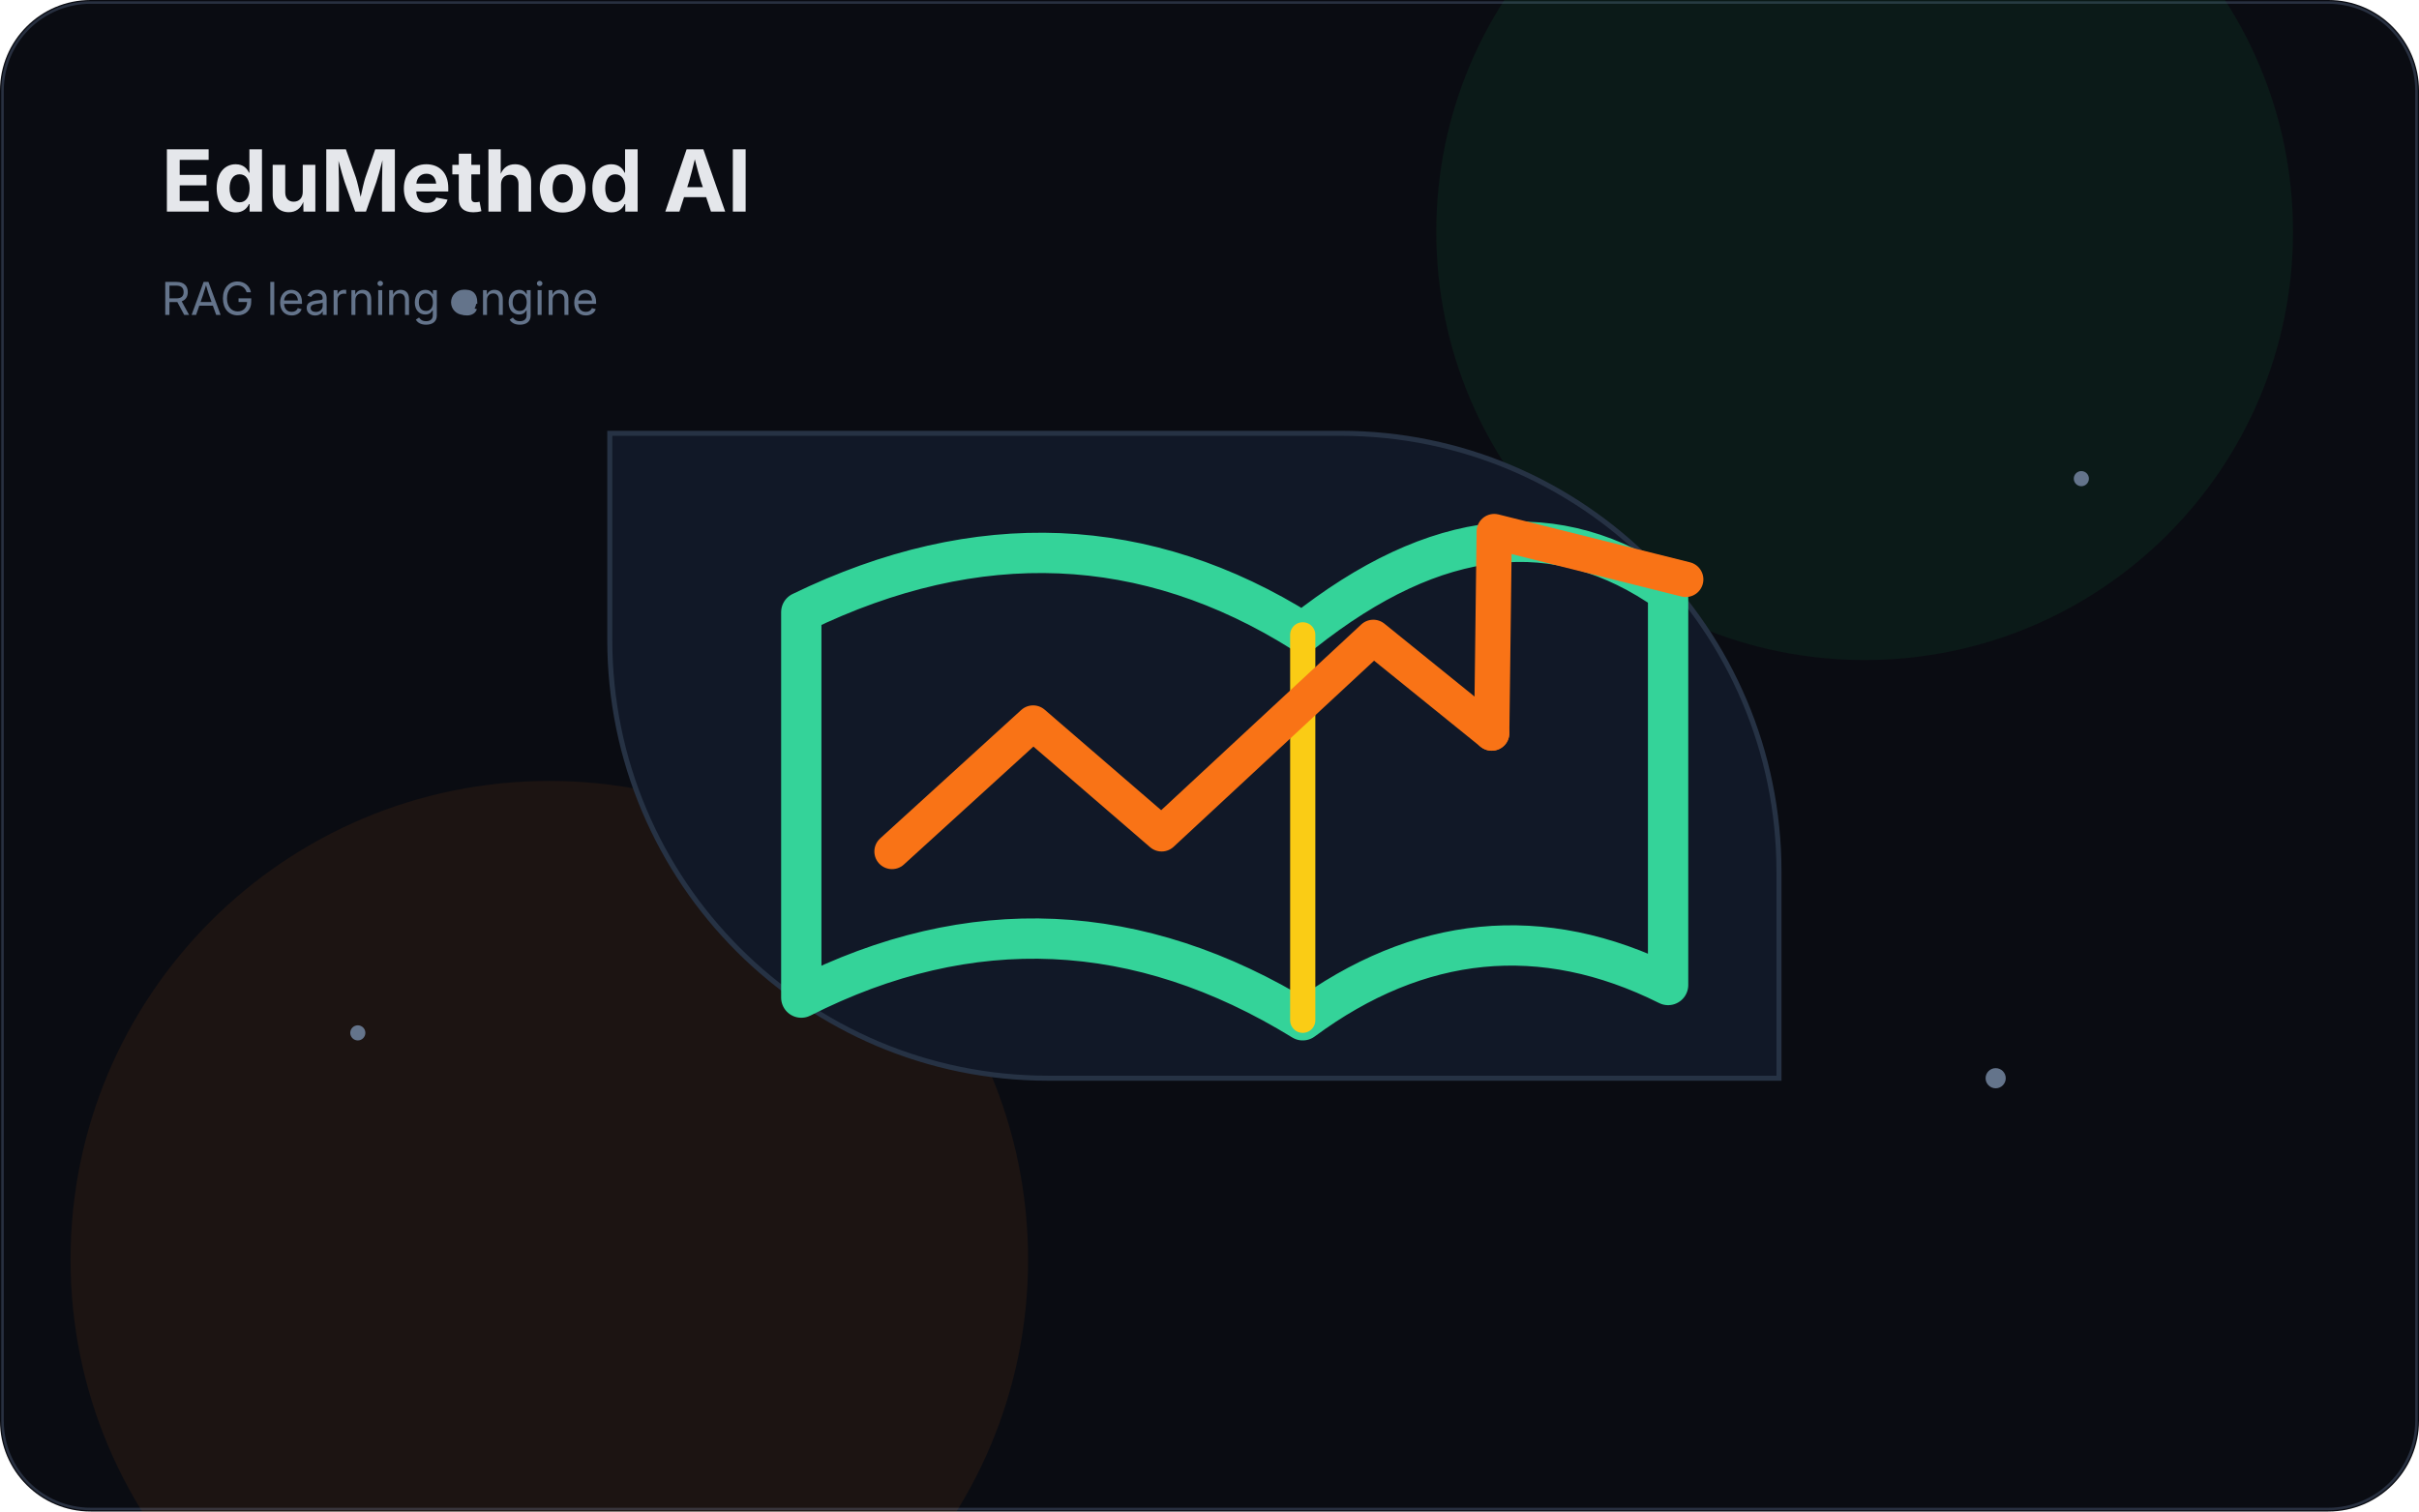
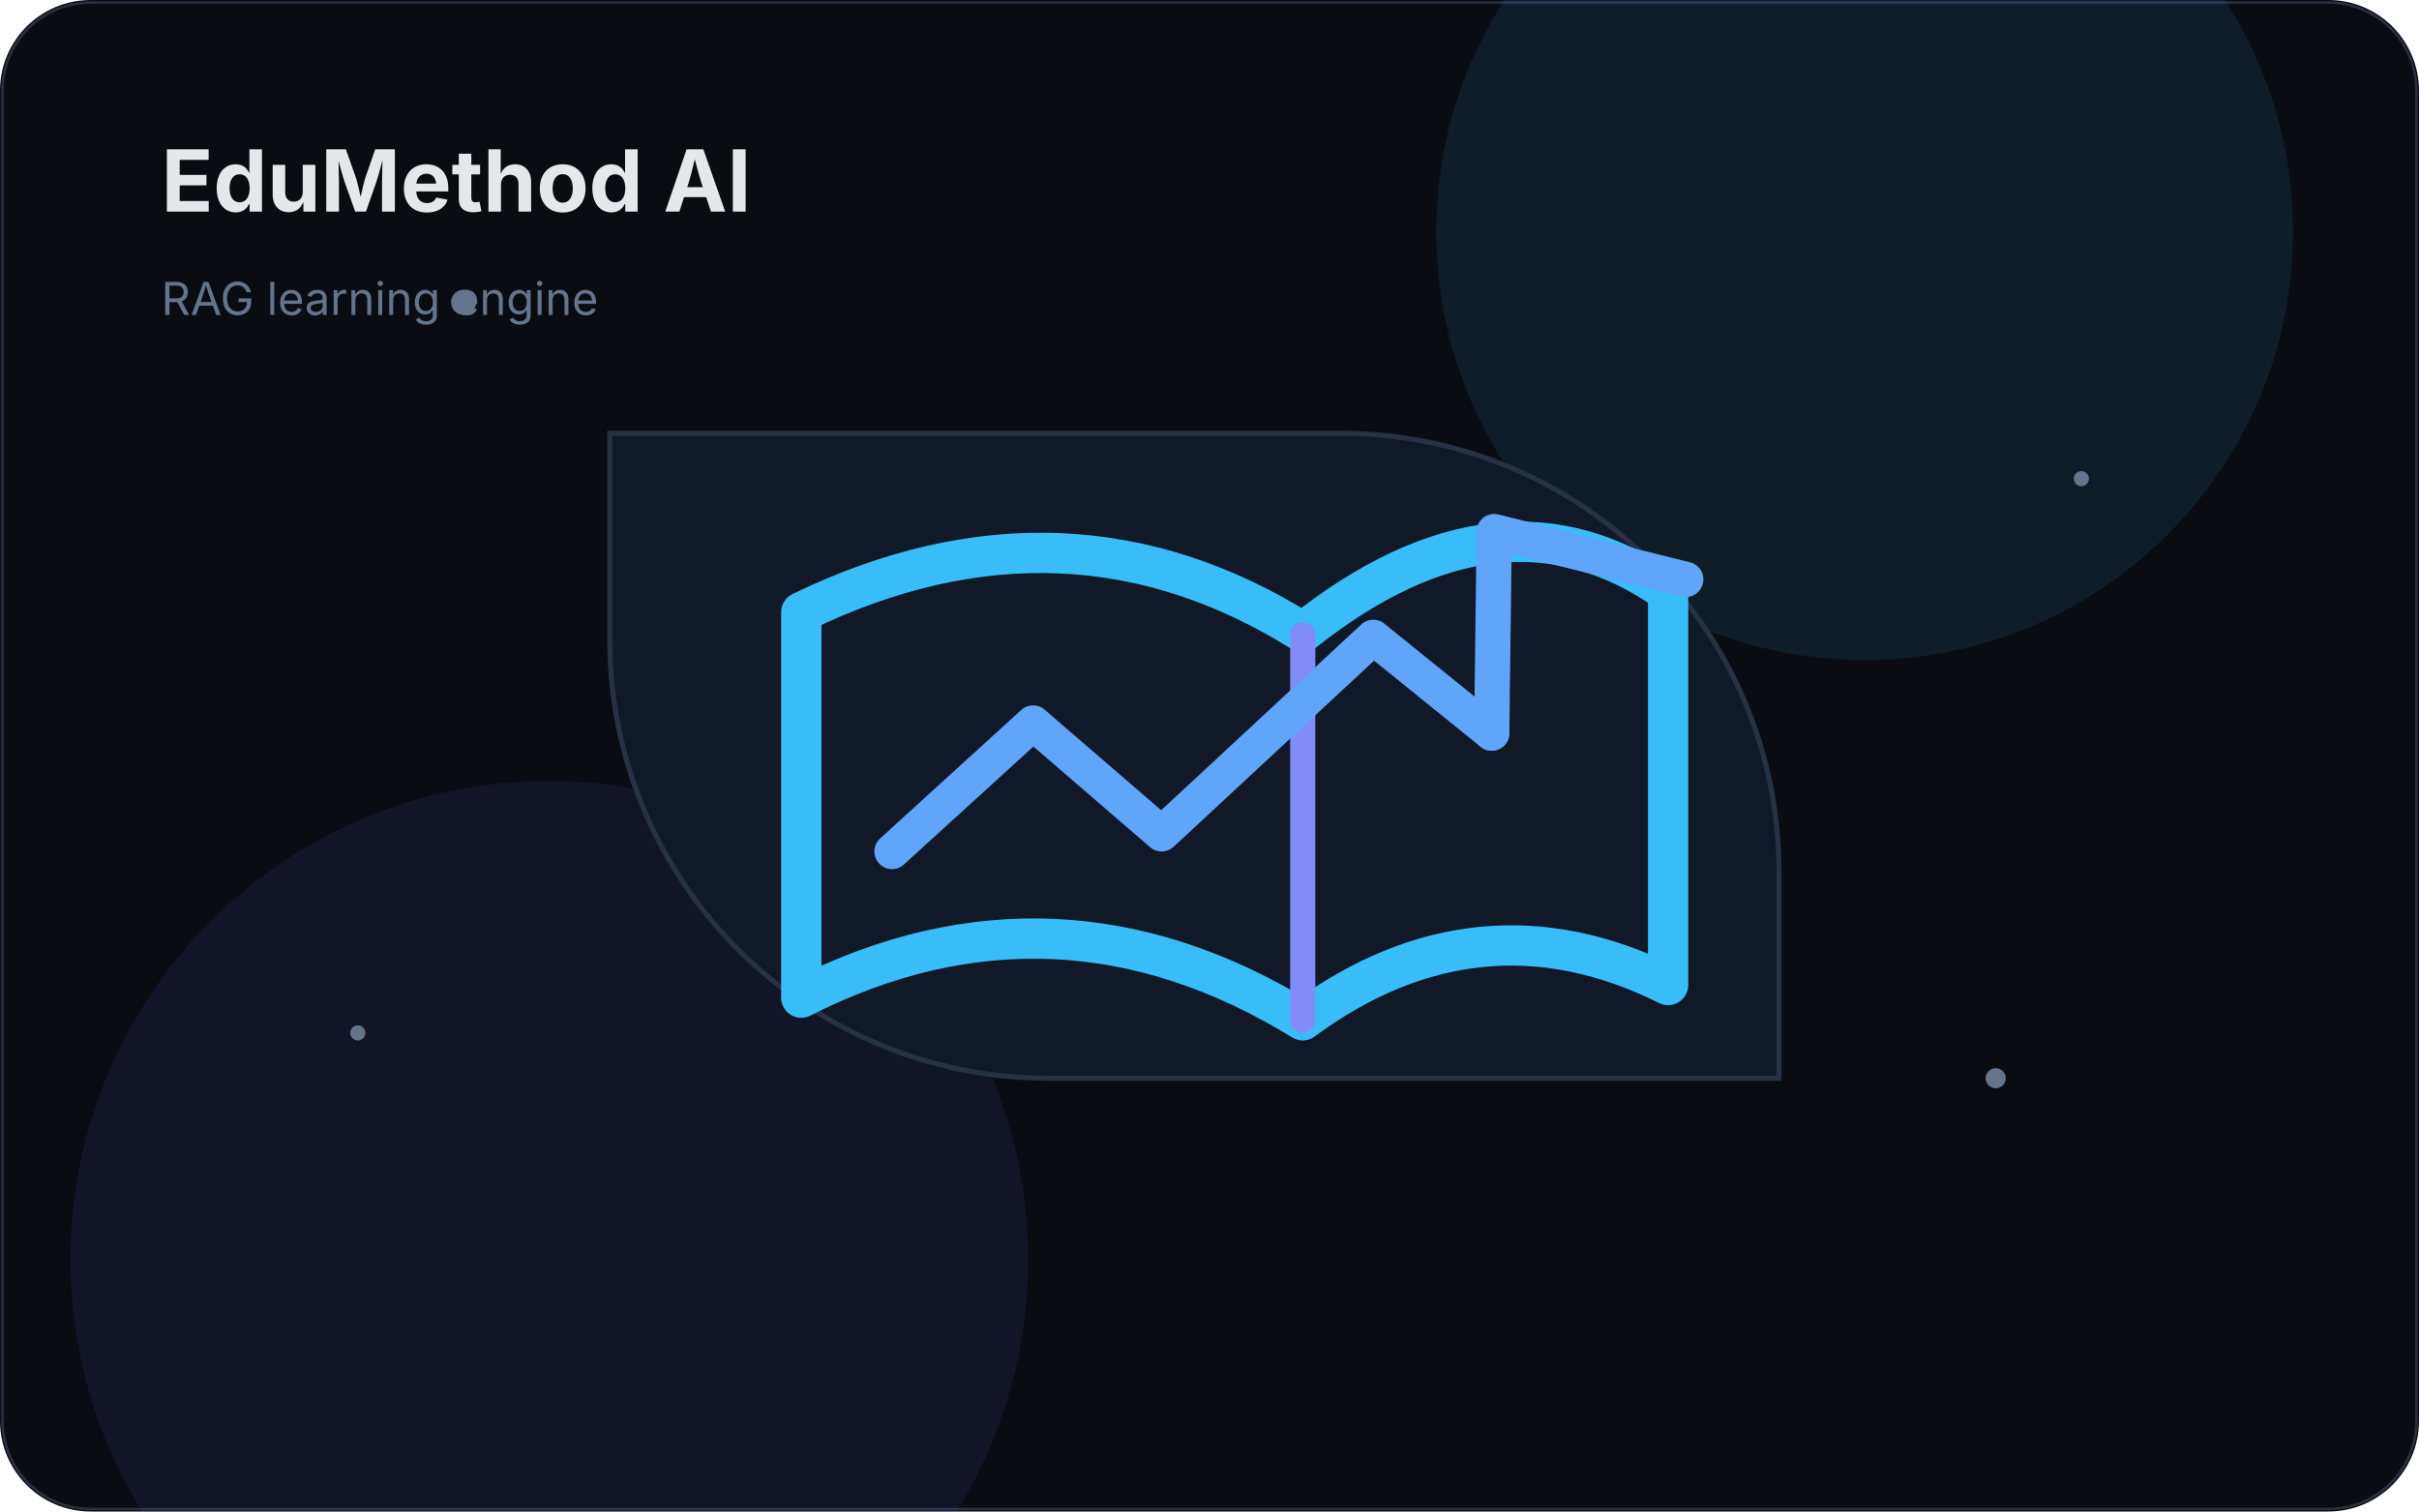
<svg xmlns="http://www.w3.org/2000/svg" width="960" height="600" viewBox="0 0 960 600" fill="none">
  <rect width="960" height="600" rx="36" fill="#0A0C12" />
  <rect x="1" y="1" width="958" height="598" rx="35" stroke="#283040" />
-   <circle cx="740" cy="92" r="170" fill="#22C55E" fill-opacity=".08" />
-   <circle cx="218" cy="500" r="190" fill="#F97316" fill-opacity=".08" />
+   <circle cx="740" cy="92" r="170" fill="#38BDF8" fill-opacity=".1" />
+   <circle cx="218" cy="500" r="190" fill="#6366F1" fill-opacity=".1" />
  <path d="M242 172h290c96 0 174 78 174 174v82H416c-96 0-174-78-174-174v-82Z" fill="#111827" stroke="#263244" stroke-width="2" />
-   <path d="M318 243c70-34 137-31 199 8 53-42 101-47 145-16v156c-50-25-99-20-145 14-65-40-132-43-199-9V243Z" stroke="#34D399" stroke-width="16" stroke-linejoin="round" />
-   <path d="M517 252v153" stroke="#FACC15" stroke-width="10" stroke-linecap="round" />
-   <path d="M354 338l56-51 51 44 84-78 47 38" stroke="#F97316" stroke-width="14" stroke-linecap="round" stroke-linejoin="round" />
-   <path d="M592 291l1-80 76 19" stroke="#F97316" stroke-width="14" stroke-linecap="round" stroke-linejoin="round" />
+   <path d="M318 243c70-34 137-31 199 8 53-42 101-47 145-16v156c-50-25-99-20-145 14-65-40-132-43-199-9V243Z" stroke="#38BDF8" stroke-width="16" stroke-linejoin="round" />
+   <path d="M517 252v153" stroke="#818CF8" stroke-width="10" stroke-linecap="round" />
+   <path d="M354 338l56-51 51 44 84-78 47 38" stroke="#60A5FA" stroke-width="14" stroke-linecap="round" stroke-linejoin="round" />
+   <path d="M592 291l1-80 76 19" stroke="#60A5FA" stroke-width="14" stroke-linecap="round" stroke-linejoin="round" />
  <g fill="#64748B">
    <circle cx="184" cy="120" r="5" />
    <circle cx="792" cy="428" r="4" />
    <circle cx="142" cy="410" r="3" />
    <circle cx="826" cy="190" r="3" />
  </g>
  <text x="64" y="84" fill="#E5E7EB" font-family="Inter, Arial" font-size="34" font-weight="700">EduMethod AI</text>
  <text x="64" y="125" fill="#64748B" font-family="Inter, Arial" font-size="18">RAG learning engine</text>
</svg>
